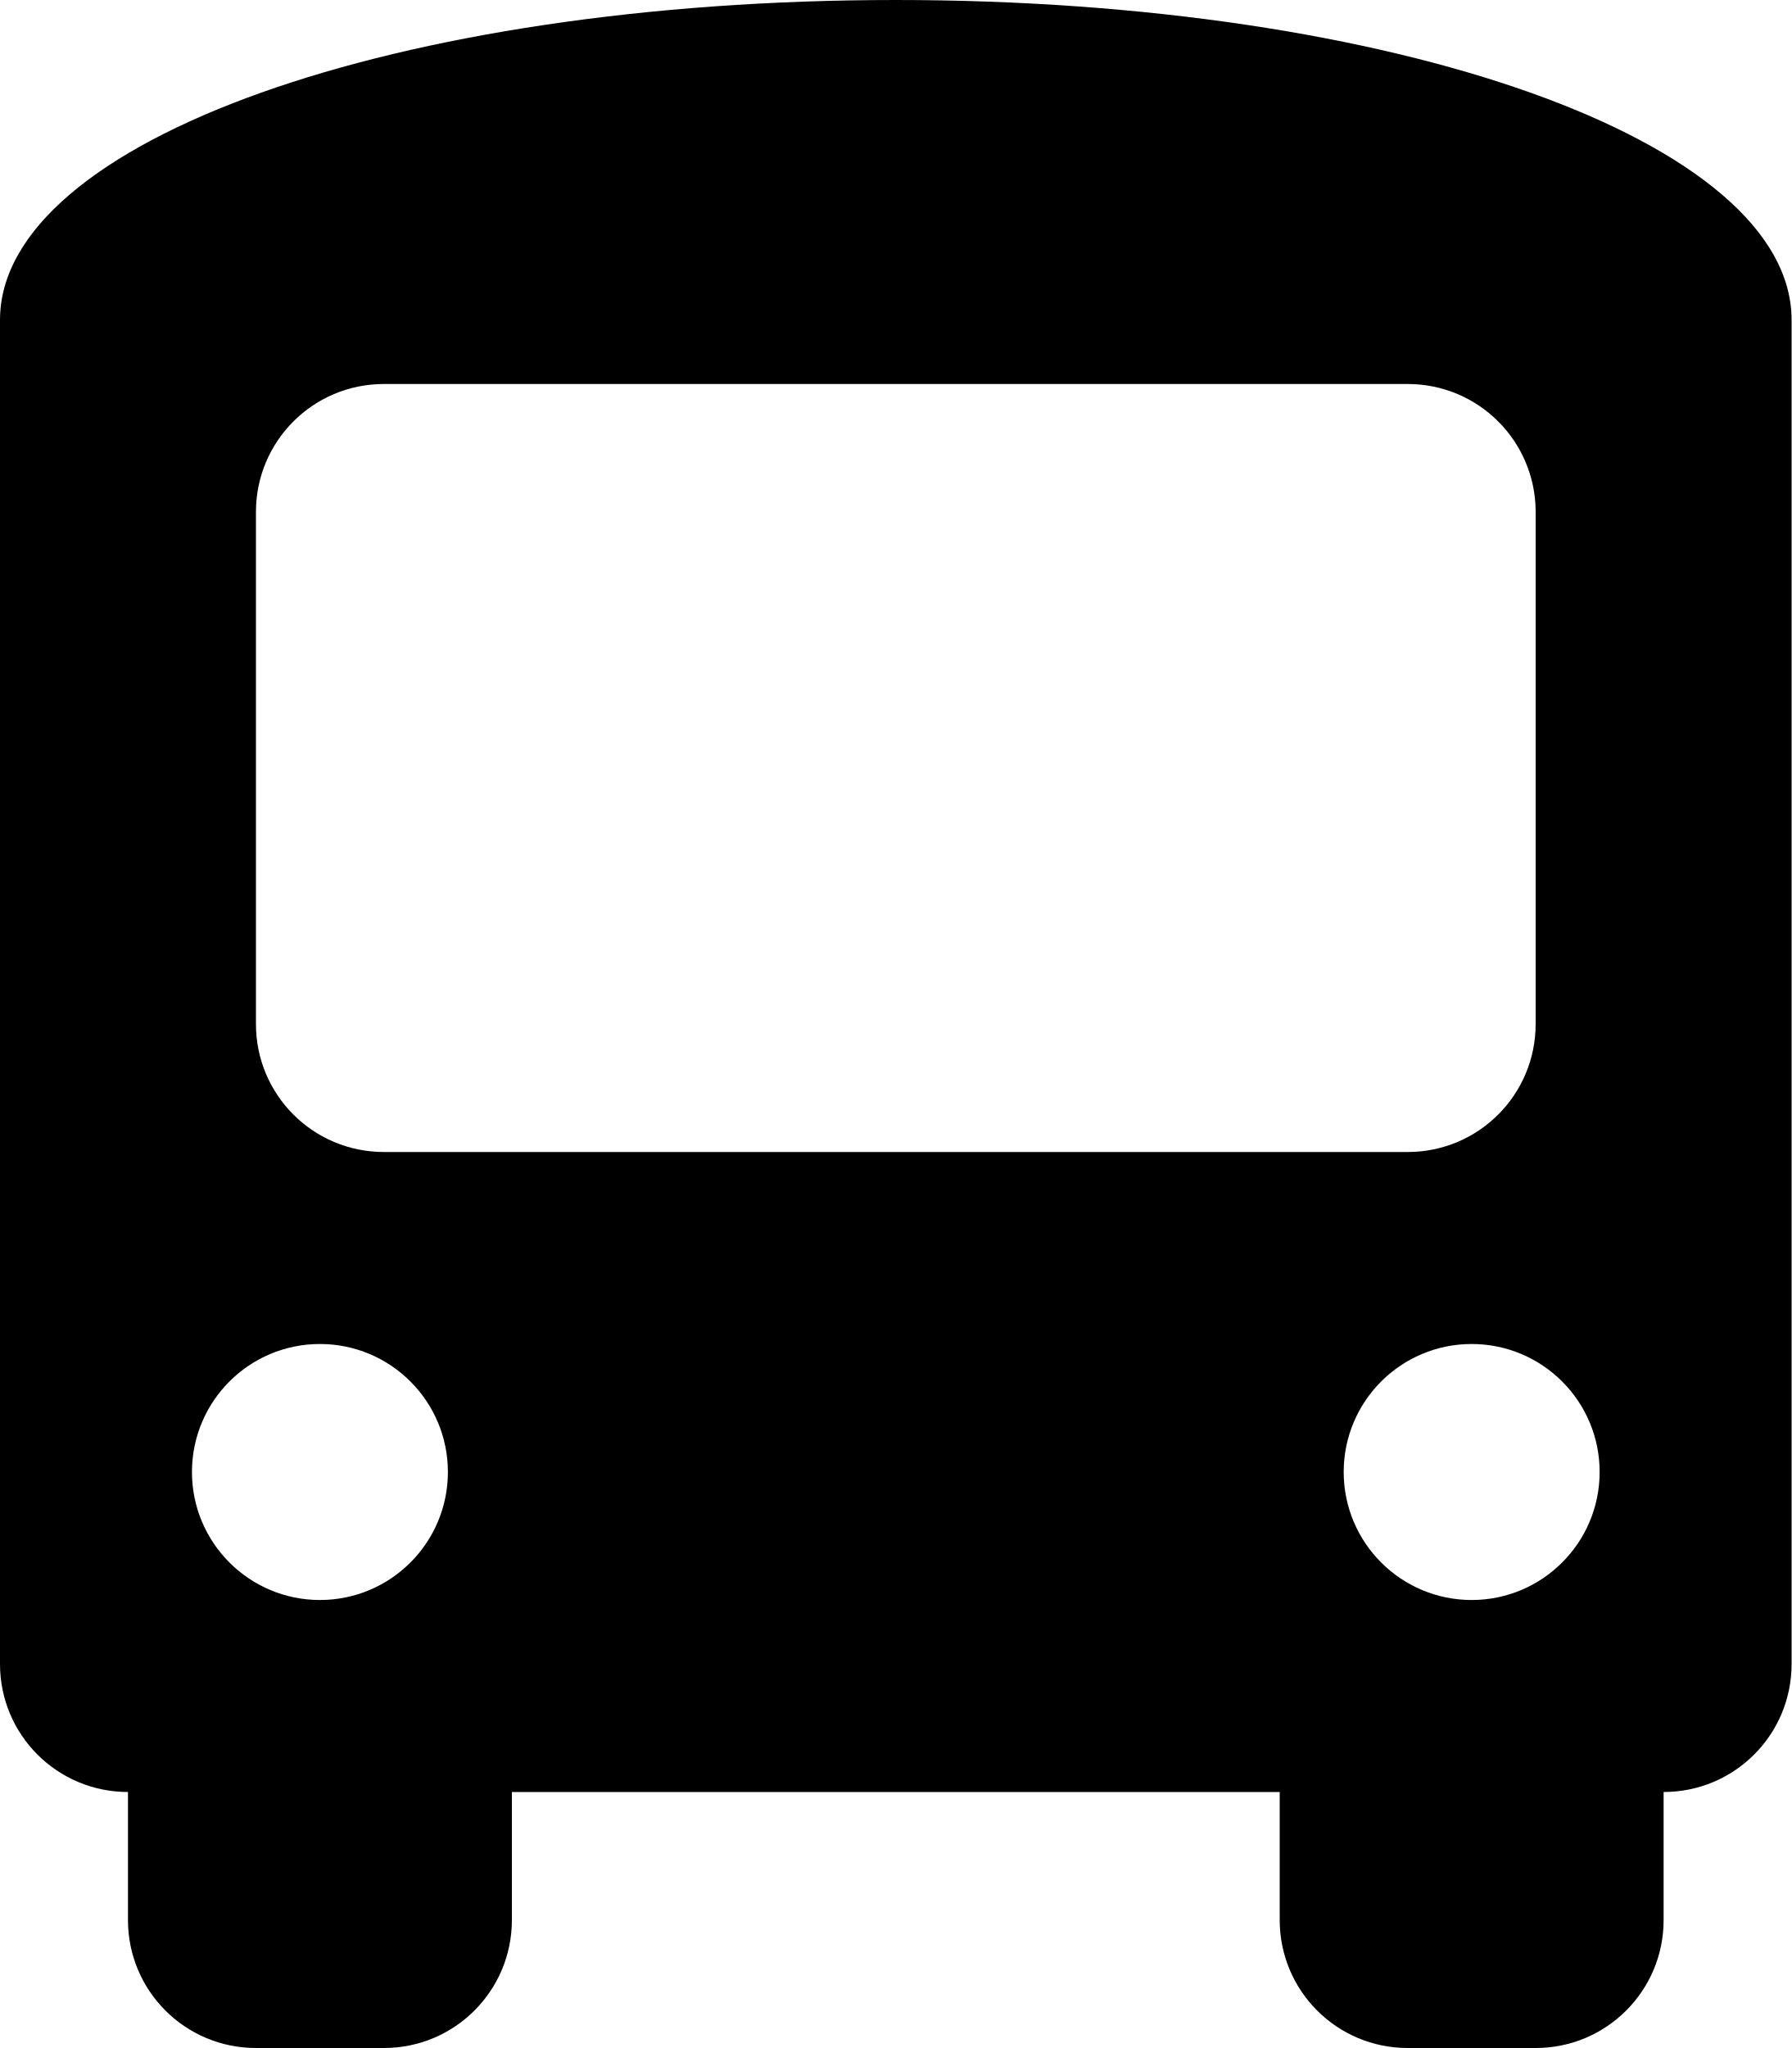
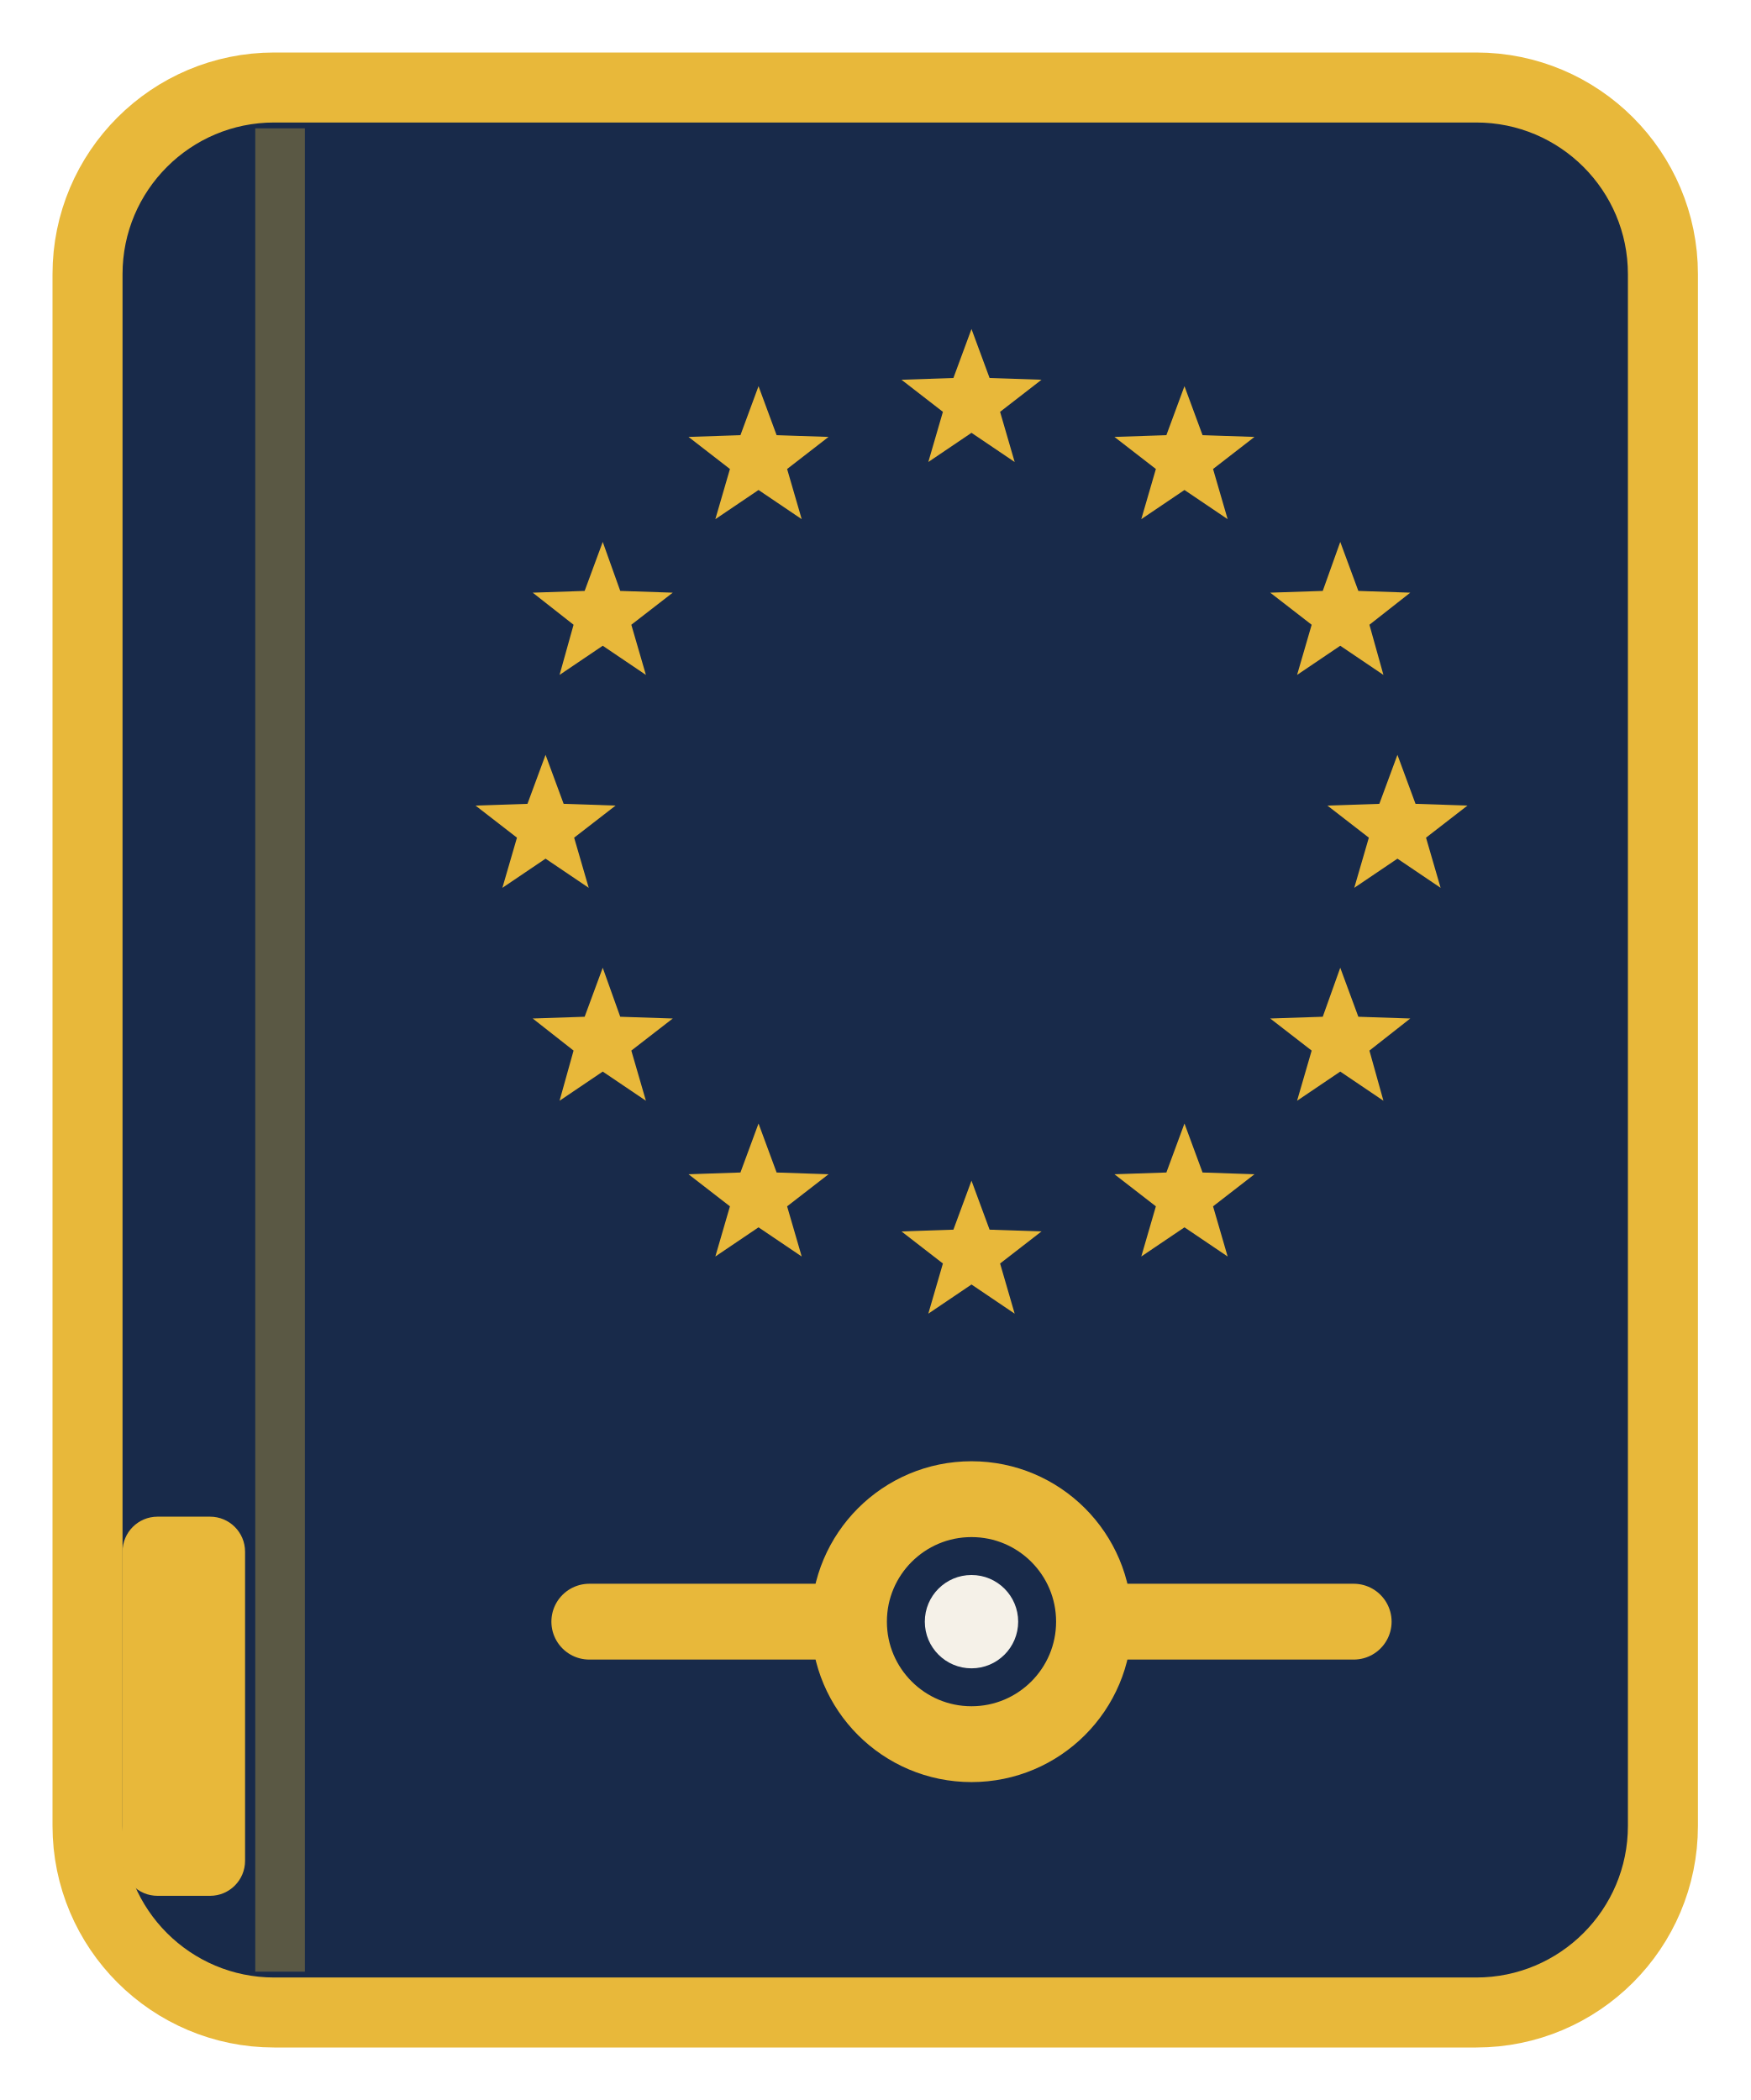
- <svg xmlns="http://www.w3.org/2000/svg" viewBox="0 0 448 512">
-   <path d="M224 0C348.8 0 448 35.2 448 80V96 416c0 17.7-14.3 32-32 32v32c0 17.7-14.3 32-32 32H352c-17.7 0-32-14.3-32-32V448H128v32c0 17.7-14.3 32-32 32H64c-17.7 0-32-14.3-32-32l0-32c-17.7 0-32-14.3-32-32V96 80C0 35.2 99.2 0 224 0zM64 128V256c0 17.7 14.3 32 32 32H352c17.7 0 32-14.3 32-32V128c0-17.7-14.3-32-32-32H96c-17.7 0-32 14.3-32 32zM80 400a32 32 0 1 0 0-64 32 32 0 1 0 0 64zm288 0a32 32 0 1 0 0-64 32 32 0 1 0 0 64z" />
+ <svg xmlns="http://www.w3.org/2000/svg" viewBox="0 0 30 36" fill="none">
+   <rect x="1.5" y="1.5" width="27" height="33" rx="3.2" fill="#182A4A" stroke="#E8B83A" stroke-width="1.2" />
+   <line x1="4.8" y1="2.2" x2="4.8" y2="33.8" stroke="#E8B83A" stroke-opacity="0.32" stroke-width="0.85" />
+   <rect x="2.1" y="26" width="2.1" height="6.5" rx="0.6" fill="#E8B83A" />
+   <polygon points="16.65,5.64 16.96,6.48 17.85,6.51 17.14,7.06 17.39,7.92 16.65,7.42 15.91,7.92 16.16,7.06 15.45,6.51 16.34,6.48" fill="#E8B83A" />
+   <polygon points="20.30,6.62 20.61,7.46 21.50,7.49 20.79,8.04 21.04,8.90 20.30,8.40 19.56,8.90 19.81,8.04 19.10,7.49 19.99,7.46" fill="#E8B83A" />
+   <polygon points="22.97,9.29 23.28,10.13 24.17,10.16 23.47,10.71 23.71,11.57 22.97,11.07 22.23,11.57 22.48,10.71 21.77,10.16 22.67,10.13" fill="#E8B83A" />
+   <polygon points="23.95,12.94 24.26,13.78 25.15,13.81 24.44,14.36 24.69,15.22 23.95,14.72 23.21,15.22 23.46,14.36 22.75,13.81 23.64,13.78" fill="#E8B83A" />
+   <polygon points="22.97,16.59 23.28,17.43 24.17,17.46 23.47,18.01 23.71,18.87 22.97,18.37 22.23,18.87 22.48,18.01 21.77,17.46 22.67,17.43" fill="#E8B83A" />
+   <polygon points="20.30,19.26 20.61,20.10 21.50,20.13 20.79,20.68 21.04,21.54 20.30,21.04 19.56,21.54 19.81,20.68 19.10,20.13 19.99,20.10" fill="#E8B83A" />
+   <polygon points="16.65,20.24 16.96,21.08 17.85,21.11 17.14,21.66 17.39,22.52 16.65,22.02 15.91,22.52 16.16,21.66 15.45,21.11 16.34,21.08" fill="#E8B83A" />
+   <polygon points="13.00,19.26 13.31,20.10 14.20,20.13 13.49,20.68 13.74,21.54 13.00,21.04 12.26,21.54 12.51,20.68 11.80,20.13 12.69,20.10" fill="#E8B83A" />
+   <polygon points="10.33,16.59 10.63,17.43 11.53,17.46 10.82,18.01 11.07,18.87 10.33,18.37 9.59,18.87 9.83,18.01 9.13,17.46 10.02,17.43" fill="#E8B83A" />
+   <polygon points="9.35,12.94 9.66,13.78 10.55,13.81 9.84,14.36 10.09,15.22 9.35,14.72 8.61,15.22 8.86,14.36 8.15,13.81 9.04,13.78" fill="#E8B83A" />
+   <polygon points="10.33,9.29 10.63,10.13 11.53,10.16 10.82,10.71 11.07,11.57 10.33,11.07 9.59,11.57 9.83,10.71 9.13,10.16 10.02,10.13" fill="#E8B83A" />
+   <polygon points="13.00,6.62 13.31,7.46 14.20,7.49 13.49,8.04 13.74,8.90 13.00,8.40 12.26,8.90 12.51,8.04 11.80,7.49 12.69,7.46" fill="#E8B83A" />
+   <path d="M10.1 27.8H14.0M19.3 27.8H23.2" stroke="#E8B83A" stroke-width="1.3" stroke-linecap="round" />
+   <circle cx="16.65" cy="27.8" r="2.1" stroke="#E8B83A" stroke-width="1.3" />
+   <circle cx="16.65" cy="27.8" r="0.8" fill="#F5F1E8" />
</svg>
